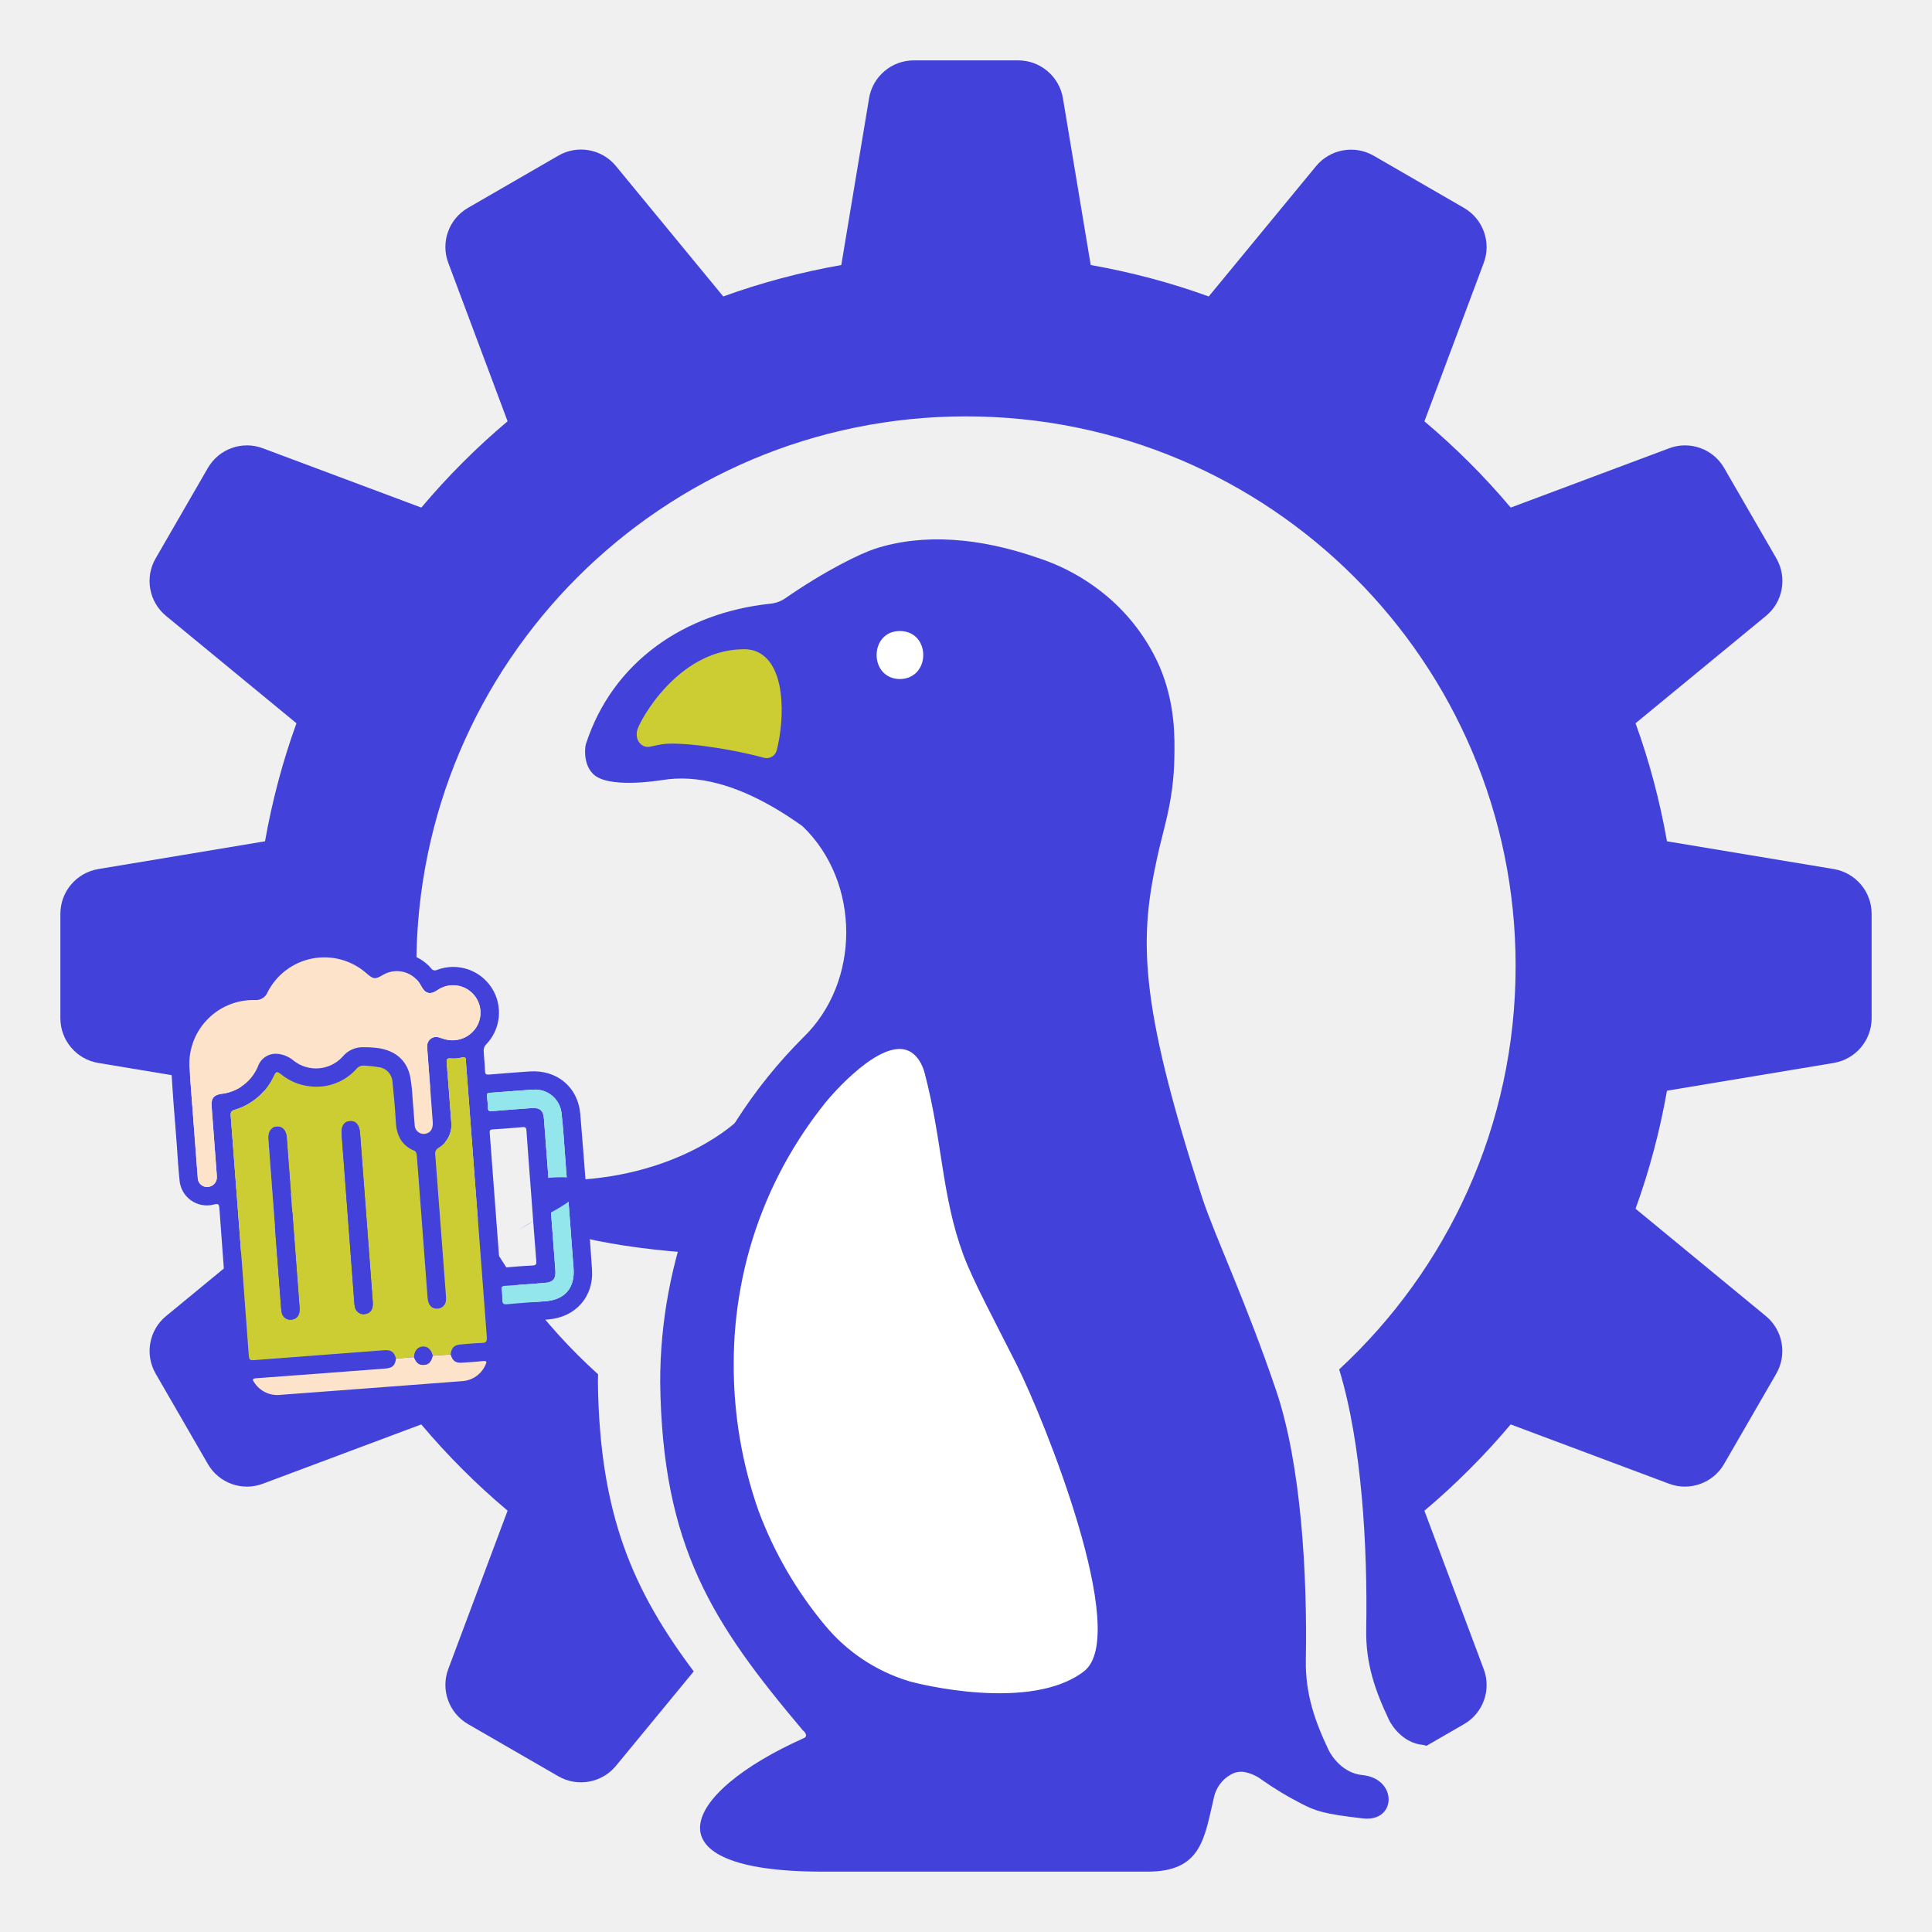
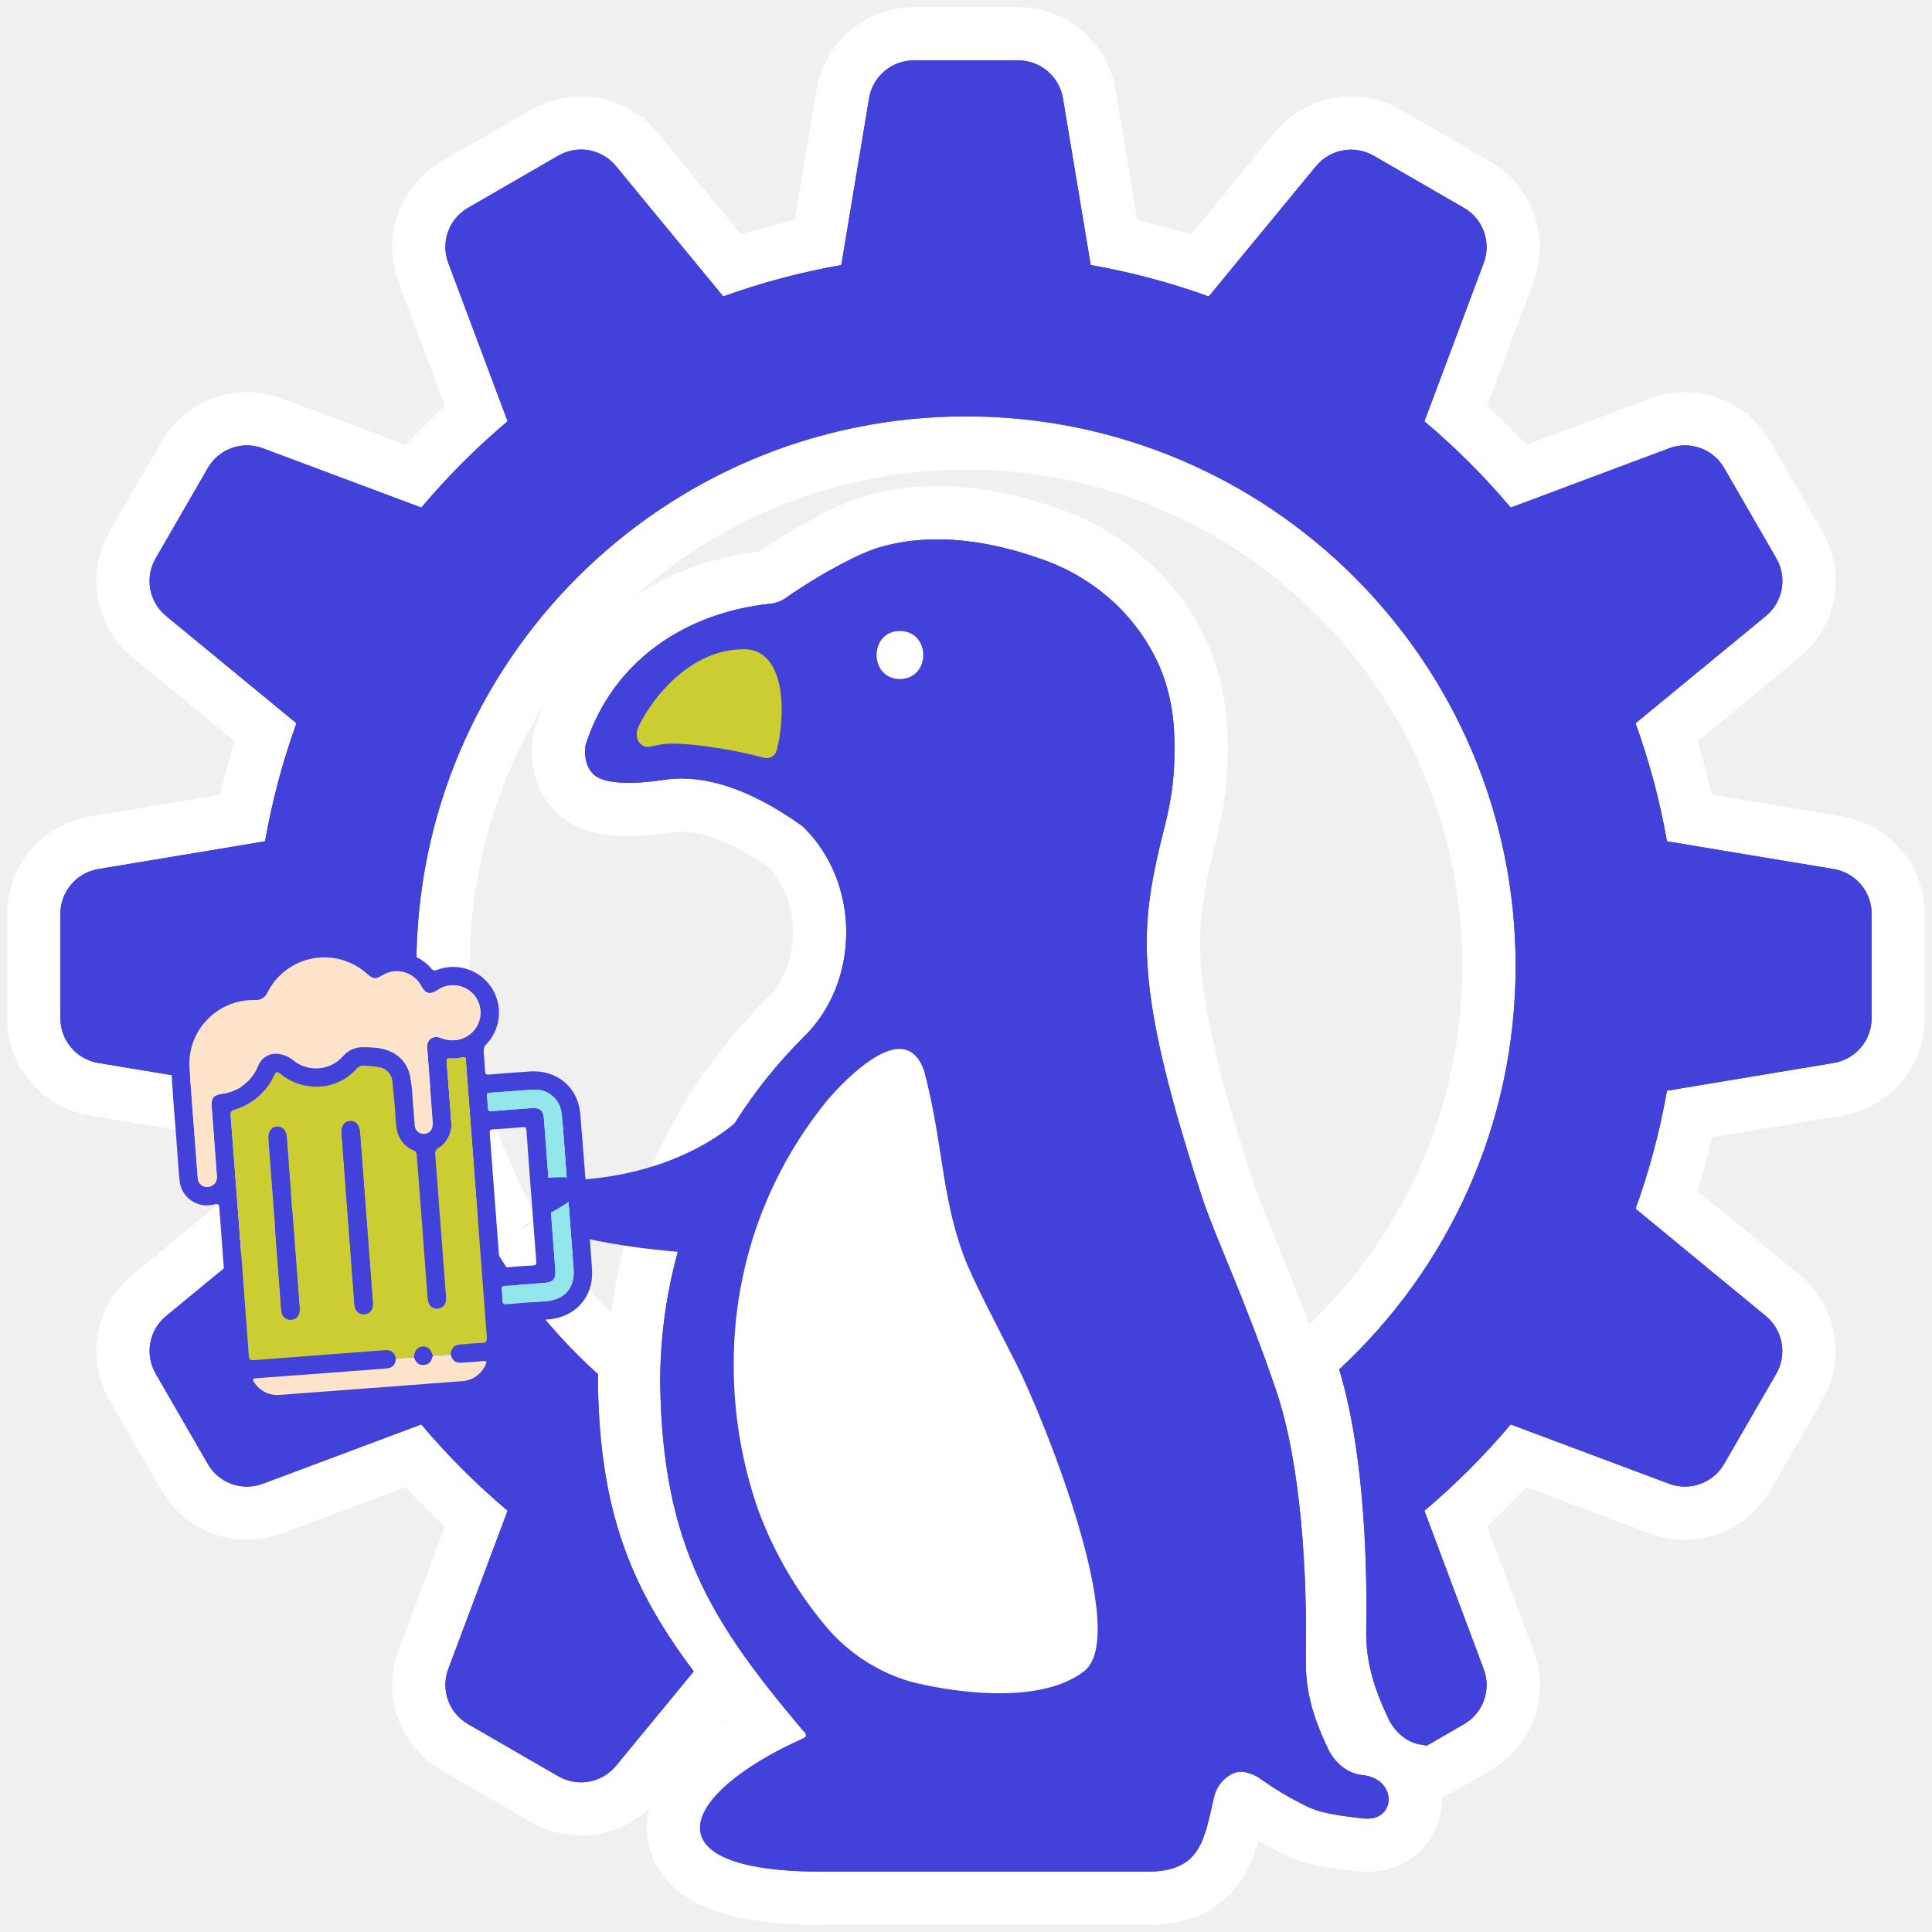
<svg xmlns="http://www.w3.org/2000/svg" xmlns:ns1="http://vectornator.io" height="100%" stroke-miterlimit="10" style="fill-rule:nonzero;clip-rule:evenodd;stroke-linecap:round;stroke-linejoin:round;" version="1.1" viewBox="0 0 181.44 181.44" width="100%" xml:space="preserve">
  <defs />
+   <g id="Layer-5" ns1:layerName="Layer 5">
+     <g opacity="1">
+       <path d="M85.814 5.67C83.739 5.67 81.957 7.175 81.617 9.225L79.009 24.889C75.195 25.563 71.485 26.549 67.924 27.841L57.846 15.598C56.528 13.991 54.239 13.572 52.436 14.618L43.954 19.518C42.151 20.556 41.367 22.745 42.099 24.684L47.669 39.563C44.742 42.028 42.034 44.742 39.568 47.669L24.684 42.099C22.745 41.367 20.556 42.151 19.518 43.954L14.618 52.436C13.572 54.239 13.991 56.528 15.598 57.846L27.841 67.924C26.549 71.485 25.563 75.195 24.889 79.009L9.225 81.617C7.175 81.966 5.67 83.736 5.67 85.82L5.67 95.626C5.67 97.701 7.175 99.483 9.225 99.823L24.889 102.431C25.563 106.245 26.549 109.955 27.841 113.516L15.598 123.594C13.991 124.912 13.58 127.201 14.618 129.004L19.518 137.486C20.556 139.289 22.745 140.073 24.684 139.341L39.563 133.771C42.028 136.698 44.742 139.406 47.669 141.872L42.099 156.744C41.367 158.692 42.159 160.879 43.954 161.916L52.436 166.816C54.239 167.854 56.528 167.435 57.846 165.836L65.15 156.966C59.479 149.395 56.303 142.281 56.152 129.79C56.152 129.548 56.164 129.306 56.168 129.064C45.69 119.617 39.103 105.939 39.103 90.72C39.103 62.213 62.213 39.103 90.72 39.103C119.227 39.103 142.337 62.213 142.337 90.72C142.337 105.697 135.953 119.176 125.764 128.605C127.898 135.544 128.443 145.325 128.306 153.062C128.249 156.257 129.167 158.828 130.438 161.506C130.747 162.158 131.82 163.694 133.605 163.865C133.742 163.878 133.85 163.923 133.976 163.948L137.486 161.922C139.289 160.884 140.073 158.695 139.341 156.756L133.771 141.877C136.698 139.412 139.406 136.698 141.872 133.771L156.744 139.341C158.692 140.073 160.879 139.281 161.916 137.486L166.816 129.004C167.854 127.201 167.435 124.912 165.836 123.594L153.599 113.516C154.891 109.955 155.877 106.245 156.551 102.431L172.215 99.823C174.265 99.474 175.77 97.704 175.77 95.62L175.77 85.814C175.77 83.739 174.265 81.957 172.215 81.617L156.551 79.009C155.877 75.195 154.891 71.485 153.599 67.924L165.842 57.846C167.449 56.528 167.86 54.239 166.822 52.436L161.922 43.954C160.884 42.151 158.695 41.367 156.756 42.099L141.877 47.669C139.412 44.742 136.698 42.034 133.771 39.568L139.341 24.695C140.073 22.748 139.281 20.561 137.486 19.524L129.004 14.623C127.201 13.586 124.912 14.005 123.594 15.604L113.516 27.841C109.955 26.549 106.245 25.563 102.431 24.889L99.823 9.225C99.474 7.175 97.704 5.67 95.62 5.67L85.814 5.67Z" fill="#4242db" fill-rule="evenodd" opacity="1" stroke="#ffffff" stroke-linecap="round" stroke-linejoin="round" stroke-width="10" />
+       <g opacity="1">
+         <path d="M127.986 170.773C124.26 170.345 123.521 170.064 122.173 169.363C120.887 168.706 119.65 167.957 118.471 167.123C117.967 166.746 117.379 166.497 116.757 166.398C116.333 166.358 115.908 166.457 115.545 166.68C114.757 167.138 114.198 167.906 114.004 168.796C113.101 172.659 112.834 175.777 107.774 175.77L77.219 175.77C60.553 175.777 63.883 168.425 75.486 163.233C75.892 163.067 75.624 162.672 75.395 162.499C66.921 152.446 62.188 145.253 62.001 129.792C61.999 126.996 62.254 124.206 62.763 121.456L62.763 121.453C63.822 115.675 65.998 110.16 69.169 105.216L69.172 105.208C70.962 102.413 73.048 99.818 75.395 97.469C80.838 92.255 80.827 82.855 75.395 77.62C75.363 77.62 75.363 77.62 75.363 77.588C69.363 73.298 65.126 72.801 62.279 73.245C61.817 73.316 57.08 74.085 55.693 72.677L55.681 72.665C54.85 71.814 54.936 70.554 54.96 70.295C54.964 70.151 54.986 70.008 55.026 69.87C57.55 62.105 64.329 57.548 72.294 56.702C72.787 56.663 73.262 56.502 73.677 56.233C77.556 53.543 80.833 51.972 82.176 51.535C86.719 50.058 92.022 50.507 97.382 52.364C99.981 53.195 102.375 54.566 104.407 56.386C106.338 58.124 107.876 60.254 108.918 62.634C110.387 66.117 110.325 69.275 110.286 71.227C110.268 72.164 110.199 73.099 110.08 74.029C109.762 76.508 109.152 78.331 108.667 80.569C107.058 87.986 106.819 93.788 112.917 112.52C114.033 115.947 116.996 122.179 119.838 130.562C122.201 137.532 122.778 147.837 122.635 155.895C122.578 159.091 123.497 161.663 124.768 164.341C125.077 164.993 126.152 166.529 127.937 166.701C131.259 167.02 131.193 171.142 127.986 170.773Z" fill="#4242db" fill-rule="evenodd" opacity="1" stroke="#ffffff" stroke-linecap="round" stroke-linejoin="round" stroke-width="10" />
+         <path d="M69.638 60.977C63.61 61.126 60.05 67.713 59.836 68.597C59.774 68.859 59.781 69.132 59.857 69.391C59.947 69.671 60.143 69.906 60.403 70.045C60.627 70.154 60.884 70.177 61.124 70.107C61.538 70.027 61.797 69.954 62.242 69.888C63.769 69.66 68.116 70.191 71.749 71.164C71.999 71.232 72.266 71.197 72.49 71.067C72.714 70.937 72.877 70.722 72.942 70.472C73.711 67.49 73.85 62.16 70.882 61.122C70.481 60.995 70.059 60.946 69.638 60.977Z" fill="#cccc33" fill-rule="evenodd" opacity="1" stroke="#ffffff" stroke-linecap="round" stroke-linejoin="round" stroke-width="10" />
+         <path d="M84.501 63.772C81.597 63.738 81.603 59.277 84.501 59.261C87.439 59.27 87.442 63.744 84.501 63.772Z" fill="#ffffff" fill-rule="evenodd" opacity="1" stroke="#ffffff" stroke-linecap="round" stroke-linejoin="round" stroke-width="10" />
+         <path d="M77.52 103.545C76.863 104.357 76.182 105.31 76.182 105.31C75.69 105.998 75.306 106.582 75.05 106.983L75.047 106.989C72.331 111.225 70.467 115.95 69.559 120.899L69.559 120.902C69.124 123.258 68.905 125.648 68.906 128.043C68.884 132.749 69.669 137.423 71.228 141.863C72.689 145.789 74.806 149.437 77.49 152.653C79.531 155.113 82.244 156.924 85.298 157.865C85.319 157.871 85.34 157.878 85.361 157.884C86.231 158.148 96.817 160.798 101.8 156.957C106.224 153.547 98.033 133.241 95.477 128.157C93.49 124.205 91.374 120.281 90.479 117.868C88.416 112.303 88.531 107.221 86.837 100.772C86.647 100.051 86.171 99.016 85.225 98.646C82.639 97.636 78.273 102.613 77.52 103.545Z" fill="#ffffff" fill-rule="evenodd" opacity="1" stroke="#ffffff" stroke-linecap="round" stroke-linejoin="round" stroke-width="10" />
+       </g>
+     </g>
+   </g>
  <g id="Layer-2" ns1:layerName="Layer 2">
    <path d="M53.718 110.83C53.258 110.849 52.789 110.859 52.309 110.859" fill="#4242db" fill-rule="evenodd" opacity="1" stroke="none" />
    <path d="M53.941 116.04C59.289 117.411 68.004 118.355 80.277 117.726C88.285 117.315 69.319 105.189 69.319 105.189C69.319 105.189 64.119 110.39 53.718 110.83" fill="#4242db" fill-rule="evenodd" opacity="1" stroke="none" />
+     <g opacity="1">
+       <path d="M85.814 5.67C83.739 5.67 81.957 7.175 81.617 9.225L79.009 24.889C75.195 25.563 71.485 26.549 67.924 27.841L57.846 15.598C56.528 13.991 54.239 13.572 52.436 14.618L43.954 19.518C42.151 20.556 41.367 22.745 42.099 24.684L47.669 39.563C44.742 42.028 42.034 44.742 39.568 47.669L24.684 42.099C22.745 41.367 20.556 42.151 19.518 43.954L14.618 52.436C13.572 54.239 13.991 56.528 15.598 57.846L27.841 67.924C26.549 71.485 25.563 75.195 24.889 79.009L9.225 81.617C7.175 81.966 5.67 83.736 5.67 85.82L5.67 95.626C5.67 97.701 7.175 99.483 9.225 99.823L24.889 102.431C25.563 106.245 26.549 109.955 27.841 113.516L15.598 123.594C13.991 124.912 13.58 127.201 14.618 129.004L19.518 137.486C20.556 139.289 22.745 140.073 24.684 139.341L39.563 133.771C42.028 136.698 44.742 139.406 47.669 141.872L42.099 156.744C41.367 158.692 42.159 160.879 43.954 161.916L52.436 166.816C54.239 167.854 56.528 167.435 57.846 165.836L65.15 156.966C59.479 149.395 56.303 142.281 56.152 129.79C56.152 129.548 56.164 129.306 56.168 129.064C45.69 119.617 39.103 105.939 39.103 90.72C39.103 62.213 62.213 39.103 90.72 39.103C119.227 39.103 142.337 62.213 142.337 90.72C142.337 105.697 135.953 119.176 125.764 128.605C127.898 135.544 128.443 145.325 128.306 153.062C128.249 156.257 129.167 158.828 130.438 161.506C130.747 162.158 131.82 163.694 133.605 163.865C133.742 163.878 133.85 163.923 133.976 163.948L137.486 161.922C139.289 160.884 140.073 158.695 139.341 156.756L133.771 141.877C136.698 139.412 139.406 136.698 141.872 133.771L156.744 139.341C158.692 140.073 160.879 139.281 161.916 137.486L166.816 129.004C167.854 127.201 167.435 124.912 165.836 123.594L153.599 113.516C154.891 109.955 155.877 106.245 156.551 102.431L172.215 99.823C174.265 99.474 175.77 97.704 175.77 95.62L175.77 85.814C175.77 83.739 174.265 81.957 172.215 81.617L156.551 79.009C155.877 75.195 154.891 71.485 153.599 67.924L165.842 57.846C167.449 56.528 167.86 54.239 166.822 52.436L161.922 43.954C160.884 42.151 158.695 41.367 156.756 42.099L141.877 47.669C139.412 44.742 136.698 42.034 133.771 39.568L139.341 24.695C140.073 22.748 139.281 20.561 137.486 19.524L129.004 14.623C127.201 13.586 124.912 14.005 123.594 15.604L113.516 27.841C109.955 26.549 106.245 25.563 102.431 24.889L99.823 9.225C99.474 7.175 97.704 5.67 95.62 5.67L85.814 5.67Z" fill="#4242db" fill-rule="evenodd" opacity="1" stroke="none" />
+       <g opacity="1">
+         <path d="M127.986 170.773C124.26 170.345 123.521 170.064 122.173 169.363C120.887 168.706 119.65 167.957 118.471 167.123C117.967 166.746 117.379 166.497 116.757 166.398C116.333 166.358 115.908 166.457 115.545 166.68C114.757 167.138 114.198 167.906 114.004 168.796C113.101 172.659 112.834 175.777 107.774 175.77L77.219 175.77C60.553 175.777 63.883 168.425 75.486 163.233C75.892 163.067 75.624 162.672 75.395 162.499C66.921 152.446 62.188 145.253 62.001 129.792C61.999 126.996 62.254 124.206 62.763 121.456L62.763 121.453C63.822 115.675 65.998 110.16 69.169 105.216L69.172 105.208C70.962 102.413 73.048 99.818 75.395 97.469C80.838 92.255 80.827 82.855 75.395 77.62C75.363 77.62 75.363 77.62 75.363 77.588C69.363 73.298 65.126 72.801 62.279 73.245C61.817 73.316 57.08 74.085 55.693 72.677L55.681 72.665C54.85 71.814 54.936 70.554 54.96 70.295C54.964 70.151 54.986 70.008 55.026 69.87C57.55 62.105 64.329 57.548 72.294 56.702C72.787 56.663 73.262 56.502 73.677 56.233C77.556 53.543 80.833 51.972 82.176 51.535C86.719 50.058 92.022 50.507 97.382 52.364C99.981 53.195 102.375 54.566 104.407 56.386C106.338 58.124 107.876 60.254 108.918 62.634C110.387 66.117 110.325 69.275 110.286 71.227C110.268 72.164 110.199 73.099 110.08 74.029C109.762 76.508 109.152 78.331 108.667 80.569C107.058 87.986 106.819 93.788 112.917 112.52C114.033 115.947 116.996 122.179 119.838 130.562C122.201 137.532 122.778 147.837 122.635 155.895C122.578 159.091 123.497 161.663 124.768 164.341C125.077 164.993 126.152 166.529 127.937 166.701C131.259 167.02 131.193 171.142 127.986 170.773Z" fill="#4242db" fill-rule="evenodd" opacity="1" stroke="none" />
+         <path d="M69.638 60.977C63.61 61.126 60.05 67.713 59.836 68.597C59.774 68.859 59.781 69.132 59.857 69.391C59.947 69.671 60.143 69.906 60.403 70.045C60.627 70.154 60.884 70.177 61.124 70.107C61.538 70.027 61.797 69.954 62.242 69.888C63.769 69.66 68.116 70.191 71.749 71.164C71.999 71.232 72.266 71.197 72.49 71.067C72.714 70.937 72.877 70.722 72.942 70.472C73.711 67.49 73.85 62.16 70.882 61.122C70.481 60.995 70.059 60.946 69.638 60.977Z" fill="#cccc33" fill-rule="evenodd" opacity="1" stroke="none" />
+         <path d="M84.501 63.772C81.597 63.738 81.603 59.277 84.501 59.261C87.439 59.27 87.442 63.744 84.501 63.772Z" fill="#ffffff" fill-rule="evenodd" opacity="1" stroke="none" />
+         <path d="M77.52 103.545C76.863 104.357 76.182 105.31 76.182 105.31C75.69 105.998 75.306 106.582 75.05 106.983L75.047 106.989C72.331 111.225 70.467 115.95 69.559 120.899L69.559 120.902C69.124 123.258 68.905 125.648 68.906 128.043C68.884 132.749 69.669 137.423 71.228 141.863C72.689 145.789 74.806 149.437 77.49 152.653C79.531 155.113 82.244 156.924 85.298 157.865C85.319 157.871 85.34 157.878 85.361 157.884C86.231 158.148 96.817 160.798 101.8 156.957C106.224 153.547 98.033 133.241 95.477 128.157C93.49 124.205 91.374 120.281 90.479 117.868C88.416 112.303 88.531 107.221 86.837 100.772C86.647 100.051 86.171 99.016 85.225 98.646C82.639 97.636 78.273 102.613 77.52 103.545Z" fill="#ffffff" fill-rule="evenodd" opacity="1" stroke="none" />
+       </g>
+     </g>
  </g>
  <g id="Layer-1" ns1:layerName="Layer 1">
    <g opacity="1">
      <path d="M85.814 5.67C83.739 5.67 81.957 7.175 81.617 9.225L79.009 24.889C75.195 25.563 71.485 26.549 67.924 27.841L57.846 15.598C56.528 13.991 54.239 13.572 52.436 14.618L43.954 19.518C42.151 20.556 41.367 22.745 42.099 24.684L47.669 39.563C44.742 42.028 42.034 44.742 39.568 47.669L24.684 42.099C22.745 41.367 20.556 42.151 19.518 43.954L14.618 52.436C13.572 54.239 13.991 56.528 15.598 57.846L27.841 67.924C26.549 71.485 25.563 75.195 24.889 79.009L9.225 81.617C7.175 81.966 5.67 83.736 5.67 85.82L5.67 95.626C5.67 97.701 7.175 99.483 9.225 99.823L24.889 102.431C25.563 106.245 26.549 109.955 27.841 113.516L15.598 123.594C13.991 124.912 13.58 127.201 14.618 129.004L19.518 137.486C20.556 139.289 22.745 140.073 24.684 139.341L39.563 133.771C42.028 136.698 44.742 139.406 47.669 141.872L42.099 156.744C41.367 158.692 42.159 160.879 43.954 161.916L52.436 166.816C54.239 167.854 56.528 167.435 57.846 165.836L65.15 156.966C59.479 149.395 56.303 142.281 56.152 129.79C56.152 129.548 56.164 129.306 56.168 129.064C45.69 119.617 39.103 105.939 39.103 90.72C39.103 62.213 62.213 39.103 90.72 39.103C119.227 39.103 142.337 62.213 142.337 90.72C142.337 105.697 135.953 119.176 125.764 128.605C127.898 135.544 128.443 145.325 128.306 153.062C128.249 156.257 129.167 158.828 130.438 161.506C130.747 162.158 131.82 163.694 133.605 163.865C133.742 163.878 133.85 163.923 133.976 163.948L137.486 161.922C139.289 160.884 140.073 158.695 139.341 156.756L133.771 141.877C136.698 139.412 139.406 136.698 141.872 133.771L156.744 139.341C158.692 140.073 160.879 139.281 161.916 137.486L166.816 129.004C167.854 127.201 167.435 124.912 165.836 123.594L153.599 113.516C154.891 109.955 155.877 106.245 156.551 102.431L172.215 99.823C174.265 99.474 175.77 97.704 175.77 95.62L175.77 85.814C175.77 83.739 174.265 81.957 172.215 81.617L156.551 79.009C155.877 75.195 154.891 71.485 153.599 67.924L165.842 57.846C167.449 56.528 167.86 54.239 166.822 52.436L161.922 43.954C160.884 42.151 158.695 41.367 156.756 42.099L141.877 47.669C139.412 44.742 136.698 42.034 133.771 39.568L139.341 24.695C140.073 22.748 139.281 20.561 137.486 19.524L129.004 14.623C127.201 13.586 124.912 14.005 123.594 15.604L113.516 27.841C109.955 26.549 106.245 25.563 102.431 24.889L99.823 9.225C99.474 7.175 97.704 5.67 95.62 5.67L85.814 5.67Z" fill="#4242db" fill-rule="evenodd" opacity="1" stroke="none" />
      <g opacity="1">
        <path d="M127.986 170.773C124.26 170.345 123.521 170.064 122.173 169.363C120.887 168.706 119.65 167.957 118.471 167.123C117.967 166.746 117.379 166.497 116.757 166.398C116.333 166.358 115.908 166.457 115.545 166.68C114.757 167.138 114.198 167.906 114.004 168.796C113.101 172.659 112.834 175.777 107.774 175.77L77.219 175.77C60.553 175.777 63.883 168.425 75.486 163.233C75.892 163.067 75.624 162.672 75.395 162.499C66.921 152.446 62.188 145.253 62.001 129.792C61.999 126.996 62.254 124.206 62.763 121.456L62.763 121.453C63.822 115.675 65.998 110.16 69.169 105.216L69.172 105.208C70.962 102.413 73.048 99.818 75.395 97.469C80.838 92.255 80.827 82.855 75.395 77.62C75.363 77.62 75.363 77.62 75.363 77.588C69.363 73.298 65.126 72.801 62.279 73.245C61.817 73.316 57.08 74.085 55.693 72.677L55.681 72.665C54.85 71.814 54.936 70.554 54.96 70.295C54.964 70.151 54.986 70.008 55.026 69.87C57.55 62.105 64.329 57.548 72.294 56.702C72.787 56.663 73.262 56.502 73.677 56.233C77.556 53.543 80.833 51.972 82.176 51.535C86.719 50.058 92.022 50.507 97.382 52.364C99.981 53.195 102.375 54.566 104.407 56.386C106.338 58.124 107.876 60.254 108.918 62.634C110.387 66.117 110.325 69.275 110.286 71.227C110.268 72.164 110.199 73.099 110.08 74.029C109.762 76.508 109.152 78.331 108.667 80.569C107.058 87.986 106.819 93.788 112.917 112.52C114.033 115.947 116.996 122.179 119.838 130.562C122.201 137.532 122.778 147.837 122.635 155.895C122.578 159.091 123.497 161.663 124.768 164.341C125.077 164.993 126.152 166.529 127.937 166.701C131.259 167.02 131.193 171.142 127.986 170.773Z" fill="#4242db" fill-rule="evenodd" opacity="1" stroke="none" />
        <path d="M69.638 60.977C63.61 61.126 60.05 67.713 59.836 68.597C59.774 68.859 59.781 69.132 59.857 69.391C59.947 69.671 60.143 69.906 60.403 70.045C60.627 70.154 60.884 70.177 61.124 70.107C61.538 70.027 61.797 69.954 62.242 69.888C63.769 69.66 68.116 70.191 71.749 71.164C71.999 71.232 72.266 71.197 72.49 71.067C72.714 70.937 72.877 70.722 72.942 70.472C73.711 67.49 73.85 62.16 70.882 61.122C70.481 60.995 70.059 60.946 69.638 60.977Z" fill="#cccc33" fill-rule="evenodd" opacity="1" stroke="none" />
        <path d="M84.501 63.772C81.597 63.738 81.603 59.277 84.501 59.261C87.439 59.27 87.442 63.744 84.501 63.772Z" fill="#ffffff" fill-rule="evenodd" opacity="1" stroke="none" />
        <path d="M77.52 103.545C76.863 104.357 76.182 105.31 76.182 105.31C75.69 105.998 75.306 106.582 75.05 106.983L75.047 106.989C72.331 111.225 70.467 115.95 69.559 120.899L69.559 120.902C69.124 123.258 68.905 125.648 68.906 128.043C68.884 132.749 69.669 137.423 71.228 141.863C72.689 145.789 74.806 149.437 77.49 152.653C79.531 155.113 82.244 156.924 85.298 157.865C85.319 157.871 85.34 157.878 85.361 157.884C86.231 158.148 96.817 160.798 101.8 156.957C106.224 153.547 98.033 133.241 95.477 128.157C93.49 124.205 91.374 120.281 90.479 117.868C88.416 112.303 88.531 107.221 86.837 100.772C86.647 100.051 86.171 99.016 85.225 98.646C82.639 97.636 78.273 102.613 77.52 103.545Z" fill="#ffffff" fill-rule="evenodd" opacity="1" stroke="none" />
      </g>
    </g>
  </g>
  <g id="Layer-3" ns1:layerName="Layer 3">
    <path d="M25.555 132.785C25.475 132.736 25.391 132.695 25.303 132.665C23.178 132.193 21.903 130.74 21.734 128.551C21.349 123.539 20.973 118.527 20.606 113.514C20.577 113.109 20.531 113.006 20.077 113.121C19.336 113.315 18.547 113.169 17.925 112.722C17.302 112.275 16.911 111.575 16.858 110.811C16.741 109.697 16.678 108.578 16.598 107.461C16.417 104.94 16.164 102.421 16.079 99.897C15.964 96.488 18.491 93.271 21.795 92.449C22.207 92.325 22.633 92.251 23.063 92.228C23.488 92.232 23.878 91.992 24.065 91.61C25.232 89.856 27.068 88.658 29.144 88.297C31.22 87.937 33.352 88.445 35.042 89.703C35.207 89.859 35.452 89.895 35.656 89.795C37.34 89.095 39.282 89.551 40.48 90.926C40.595 91.12 40.843 91.19 41.043 91.085C42.934 90.368 45.068 91.067 46.169 92.762C47.27 94.458 47.039 96.692 45.615 98.127C45.491 98.271 45.423 98.455 45.423 98.645C45.445 99.29 45.529 99.933 45.55 100.579C45.56 100.901 45.683 100.936 45.964 100.912C47.209 100.803 48.456 100.715 49.701 100.624C52.283 100.434 54.284 102.068 54.498 104.65C54.9 109.502 55.266 114.357 55.597 119.214C55.773 121.798 54.038 123.717 51.459 123.917C50.228 124.012 48.997 124.12 47.764 124.185C47.389 124.205 47.331 124.327 47.366 124.669C47.447 125.454 47.514 126.243 47.528 127.032C47.6 129.045 46.241 130.829 44.281 131.294C44.251 131.302 44.23 131.349 44.205 131.378L25.555 132.785ZM42.32 127.199C42.406 126.556 42.652 126.312 43.281 126.261C43.925 126.209 44.569 126.137 45.214 126.124C45.633 126.116 45.753 126.011 45.718 125.56C45.054 116.969 44.402 108.376 43.762 99.783C43.754 99.726 43.75 99.668 43.75 99.611C43.764 99.331 43.677 99.242 43.373 99.314C43.039 99.4 42.693 99.429 42.35 99.401C41.983 99.362 41.923 99.464 41.951 99.807C42.105 101.639 42.235 103.472 42.373 105.306C42.507 106.287 42.051 107.256 41.21 107.779C40.957 107.905 40.82 108.186 40.876 108.463C41.215 112.831 41.546 117.199 41.87 121.567C41.89 121.753 41.894 121.939 41.883 122.125C41.856 122.579 41.467 122.924 41.014 122.899C40.505 122.894 40.207 122.542 40.156 121.866C39.9 118.5 39.646 115.135 39.393 111.769C39.31 110.666 39.232 109.563 39.137 108.461C39.125 108.329 39.05 108.129 38.951 108.089C37.714 107.586 37.237 106.625 37.172 105.349C37.107 104.102 36.985 102.857 36.86 101.615C36.829 100.924 36.323 100.348 35.643 100.228C35.163 100.148 34.68 100.096 34.195 100.072C33.907 100.051 33.628 100.178 33.453 100.408C32.361 101.61 30.757 102.211 29.144 102.023C28.139 101.923 27.184 101.53 26.4 100.893C25.998 100.582 25.926 100.612 25.713 101.048C25.007 102.584 23.672 103.74 22.051 104.219C21.721 104.321 21.642 104.445 21.667 104.778C22.244 112.296 22.811 119.815 23.367 127.334C23.395 127.709 23.515 127.76 23.856 127.734C27.922 127.415 31.989 127.106 36.057 126.806C36.729 126.755 37.003 126.947 37.191 127.585C37.099 128.245 36.856 128.475 36.186 128.526C32.148 128.832 28.109 129.134 24.07 129.434C23.723 129.46 23.676 129.545 23.871 129.822C24.395 130.641 25.336 131.096 26.303 130.997C28.695 130.821 31.087 130.641 33.478 130.458C36.786 130.208 40.095 129.963 43.402 129.706C44.359 129.651 45.204 129.064 45.59 128.187C45.726 127.915 45.731 127.779 45.349 127.822C44.708 127.895 44.061 127.928 43.417 127.974C42.784 128.018 42.503 127.817 42.32 127.199L42.32 127.199ZM18.158 105.164L18.18 105.465C18.309 107.169 18.433 108.873 18.57 110.576C18.563 110.825 18.662 111.064 18.842 111.234C19.022 111.405 19.267 111.491 19.514 111.47C19.761 111.456 19.992 111.342 20.152 111.153C20.313 110.965 20.389 110.719 20.364 110.473C20.363 110.316 20.344 110.158 20.332 110.001C20.178 107.953 20.02 105.905 19.871 103.857C19.819 103.144 20.094 102.824 20.799 102.727C20.985 102.706 21.168 102.673 21.349 102.628C22.652 102.3 23.723 101.374 24.234 100.131C24.5 99.387 25.227 98.911 26.015 98.965C26.591 99.009 27.137 99.234 27.577 99.608C28.97 100.713 30.98 100.551 32.176 99.235C32.656 98.65 33.382 98.322 34.139 98.347C34.612 98.346 35.084 98.375 35.554 98.434C37.078 98.682 38.152 99.491 38.509 101.044C38.632 101.707 38.709 102.378 38.741 103.052C38.818 103.91 38.862 104.771 38.943 105.629C38.941 105.9 39.068 106.156 39.285 106.319C39.503 106.481 39.785 106.53 40.044 106.451C40.476 106.332 40.684 105.956 40.639 105.35C40.474 103.13 40.307 100.911 40.139 98.691C40.122 98.534 40.115 98.376 40.118 98.219C40.121 97.948 40.253 97.695 40.474 97.539C40.695 97.382 40.978 97.342 41.234 97.429C41.454 97.491 41.668 97.579 41.891 97.628C43.08 97.905 44.306 97.335 44.859 96.246C45.382 95.187 45.117 93.907 44.217 93.142C43.316 92.377 42.011 92.322 41.05 93.009C40.399 93.437 39.943 93.322 39.574 92.635C39.261 91.996 38.695 91.515 38.014 91.309C37.332 91.103 36.595 91.19 35.979 91.549C35.227 91.991 35.078 91.978 34.428 91.415C33.042 90.184 31.163 89.667 29.343 90.014C27.522 90.361 25.965 91.533 25.128 93.187C24.935 93.661 24.458 93.956 23.948 93.918C22.23 93.871 20.574 94.562 19.4 95.817C18.225 97.072 17.645 98.77 17.807 100.481C17.914 102.043 18.04 103.603 18.158 105.164ZM53.334 112.074C53.26 111.086 53.188 110.098 53.11 109.11C52.989 107.563 52.907 106.012 52.728 104.473C52.551 103.187 51.415 102.254 50.12 102.331C48.743 102.408 47.37 102.537 45.994 102.628C45.756 102.643 45.711 102.733 45.734 102.945C45.774 103.301 45.809 103.66 45.813 104.019C45.817 104.295 45.902 104.378 46.191 104.352C47.421 104.243 48.654 104.159 49.885 104.067C50.706 104.006 51.023 104.27 51.085 105.09C51.444 109.83 51.802 114.571 52.157 119.311C52.217 120.104 51.937 120.422 51.148 120.483C49.903 120.578 48.657 120.679 47.41 120.758C47.143 120.775 47.065 120.856 47.103 121.118C47.153 121.431 47.176 121.746 47.173 122.063C47.167 122.409 47.266 122.522 47.64 122.485C48.826 122.367 50.017 122.295 51.205 122.205C53.046 122.066 54.003 120.959 53.865 119.121C53.69 116.772 53.513 114.423 53.334 112.074ZM49.897 112.322C49.742 110.275 49.583 108.228 49.44 106.181C49.421 105.906 49.349 105.825 49.064 105.852C48.136 105.941 47.204 106.008 46.273 106.064C46.026 106.079 45.973 106.157 45.992 106.398C46.31 110.519 46.621 114.642 46.925 118.764C46.942 119.005 47.007 119.075 47.253 119.052C48.168 118.968 49.084 118.891 50.001 118.848C50.33 118.832 50.391 118.734 50.365 118.418C50.196 116.387 50.05 114.354 49.897 112.322Z" fill="#4242db" fill-rule="evenodd" opacity="1" stroke="none" />
    <path d="M37.191 127.585C37.003 126.947 36.729 126.755 36.057 126.806C31.989 127.112 27.922 127.421 23.856 127.734C23.515 127.76 23.395 127.709 23.367 127.334C22.812 119.815 22.246 112.296 21.667 104.778C21.642 104.445 21.721 104.321 22.051 104.219C23.672 103.74 25.007 102.584 25.713 101.048C25.926 100.612 25.998 100.582 26.4 100.893C27.184 101.53 28.139 101.923 29.144 102.023C30.757 102.211 32.362 101.61 33.453 100.408C33.628 100.177 33.907 100.051 34.195 100.072C34.68 100.096 35.164 100.148 35.643 100.228C36.323 100.348 36.829 100.924 36.86 101.615C36.986 102.857 37.107 104.102 37.172 105.349C37.237 106.625 37.714 107.586 38.951 108.089C39.05 108.129 39.126 108.329 39.137 108.461C39.232 109.563 39.31 110.666 39.394 111.769C39.647 115.135 39.901 118.5 40.156 121.866C40.207 122.542 40.505 122.894 41.014 122.899C41.467 122.924 41.856 122.579 41.883 122.125C41.894 121.939 41.89 121.753 41.87 121.567C41.542 117.199 41.211 112.831 40.876 108.463C40.82 108.186 40.957 107.905 41.21 107.779C42.051 107.256 42.507 106.287 42.373 105.306C42.235 103.472 42.105 101.639 41.951 99.807C41.923 99.464 41.983 99.362 42.35 99.401C42.694 99.429 43.039 99.4 43.373 99.314C43.677 99.242 43.764 99.331 43.75 99.611C43.751 99.668 43.755 99.726 43.762 99.782C44.41 108.375 45.062 116.968 45.718 125.56C45.753 126.011 45.633 126.116 45.214 126.124C44.569 126.137 43.925 126.209 43.281 126.261C42.653 126.312 42.406 126.556 42.32 127.198L40.628 127.325C40.497 126.741 40.157 126.432 39.686 126.468C39.214 126.504 38.924 126.861 38.883 127.457L37.191 127.585ZM25.801 114.914C25.998 117.533 26.196 120.152 26.395 122.772C26.403 122.958 26.429 123.143 26.471 123.324C26.572 123.716 26.943 123.975 27.345 123.935C27.891 123.896 28.185 123.497 28.134 122.824C27.734 117.484 27.332 112.146 26.926 106.807C26.876 106.143 26.515 105.768 25.988 105.804C25.462 105.84 25.159 106.27 25.198 106.927C25.204 107.027 25.213 107.127 25.221 107.227L25.801 114.914ZM34.409 114.308C34.21 111.675 34.011 109.041 33.812 106.407C33.754 105.636 33.414 105.241 32.854 105.286C32.295 105.332 32.026 105.77 32.085 106.547C32.481 111.8 32.877 117.053 33.274 122.306C33.282 122.463 33.303 122.62 33.338 122.774C33.432 123.2 33.842 123.479 34.273 123.41C34.792 123.347 35.059 122.956 35.01 122.295C34.812 119.633 34.612 116.97 34.409 114.308L34.409 114.308Z" fill="#cccc33" fill-rule="evenodd" opacity="1" stroke="none" />
    <path d="M18.158 105.164C18.04 103.603 17.914 102.043 17.807 100.481C17.645 98.77 18.225 97.072 19.399 95.817C20.574 94.562 22.23 93.871 23.948 93.918C24.458 93.956 24.935 93.661 25.128 93.187C25.965 91.533 27.522 90.361 29.342 90.014C31.163 89.667 33.042 90.184 34.428 91.415C35.077 91.978 35.227 91.991 35.979 91.549C36.595 91.19 37.331 91.103 38.013 91.309C38.695 91.515 39.261 91.996 39.574 92.635C39.943 93.322 40.399 93.437 41.05 93.009C42.011 92.322 43.316 92.377 44.217 93.142C45.117 93.907 45.382 95.187 44.859 96.246C44.305 97.335 43.08 97.905 41.891 97.627C41.668 97.579 41.454 97.491 41.234 97.429C40.977 97.341 40.695 97.382 40.474 97.539C40.253 97.695 40.121 97.948 40.118 98.218C40.115 98.376 40.121 98.534 40.139 98.691C40.305 100.911 40.472 103.13 40.639 105.35C40.684 105.956 40.476 106.332 40.044 106.451C39.785 106.53 39.503 106.481 39.285 106.319C39.068 106.156 38.941 105.9 38.943 105.629C38.862 104.771 38.818 103.91 38.741 103.052C38.709 102.378 38.631 101.707 38.509 101.044C38.152 99.491 37.078 98.682 35.553 98.434C35.084 98.375 34.612 98.346 34.139 98.347C33.382 98.321 32.656 98.65 32.176 99.235C30.98 100.55 28.969 100.713 27.577 99.608C27.137 99.234 26.591 99.009 26.015 98.965C25.227 98.911 24.5 99.387 24.234 100.131C23.723 101.374 22.652 102.3 21.349 102.628C21.168 102.673 20.985 102.706 20.799 102.727C20.093 102.824 19.819 103.144 19.871 103.857C20.02 105.905 20.178 107.953 20.332 110.001C20.344 110.158 20.363 110.316 20.364 110.473C20.389 110.719 20.313 110.965 20.152 111.153C19.992 111.342 19.761 111.456 19.514 111.47C19.267 111.49 19.022 111.405 18.842 111.234C18.662 111.064 18.562 110.824 18.569 110.576C18.432 108.873 18.309 107.169 18.18 105.465C18.173 105.364 18.166 105.264 18.158 105.164Z" fill="#fde3ca" fill-rule="evenodd" opacity="1" stroke="none" />
    <path d="M53.334 112.074C53.512 114.423 53.689 116.772 53.865 119.121C54.003 120.959 53.047 122.066 51.205 122.205C50.017 122.295 48.826 122.367 47.64 122.485C47.266 122.522 47.167 122.409 47.173 122.063C47.176 121.747 47.153 121.431 47.103 121.118C47.065 120.856 47.143 120.775 47.41 120.759C48.657 120.679 49.903 120.578 51.148 120.483C51.937 120.422 52.217 120.104 52.157 119.311C51.802 114.571 51.445 109.83 51.085 105.09C51.023 104.27 50.706 104.006 49.885 104.067C48.654 104.159 47.421 104.243 46.191 104.353C45.902 104.378 45.817 104.295 45.813 104.019C45.809 103.66 45.774 103.302 45.734 102.945C45.711 102.733 45.756 102.643 45.994 102.628C47.37 102.537 48.743 102.408 50.12 102.331C51.415 102.254 52.551 103.187 52.728 104.473C52.907 106.013 52.989 107.563 53.11 109.11C53.188 110.098 53.26 111.086 53.334 112.074Z" fill="#94e6ed" fill-rule="evenodd" opacity="1" stroke="none" />
    <path d="M37.191 127.585L38.883 127.457C39.093 127.999 39.353 128.205 39.794 128.181C40.255 128.155 40.498 127.905 40.628 127.325L42.32 127.199C42.503 127.817 42.784 128.018 43.416 127.974C44.061 127.928 44.708 127.895 45.349 127.822C45.731 127.779 45.726 127.915 45.59 128.187C45.204 129.064 44.359 129.651 43.402 129.706C40.095 129.964 36.786 130.208 33.478 130.458C31.087 130.638 28.695 130.818 26.303 130.997C25.336 131.096 24.395 130.642 23.871 129.822C23.676 129.545 23.723 129.46 24.07 129.434C28.11 129.139 32.148 128.837 36.186 128.526C36.856 128.475 37.099 128.245 37.191 127.585Z" fill="#fde3ca" fill-rule="evenodd" opacity="1" stroke="none" />
    <path d="M25.801 114.914L25.221 107.227C25.213 107.127 25.204 107.027 25.198 106.927C25.159 106.27 25.462 105.84 25.988 105.804C26.515 105.768 26.876 106.143 26.926 106.807C27.331 112.146 27.734 117.485 28.134 122.824C28.185 123.497 27.891 123.897 27.345 123.935C26.943 123.975 26.572 123.715 26.471 123.324C26.429 123.143 26.403 122.958 26.395 122.772C26.195 120.152 25.997 117.533 25.801 114.914Z" fill="#4242db" fill-rule="evenodd" opacity="1" stroke="none" />
    <path d="M34.409 114.308C34.609 116.971 34.81 119.633 35.01 122.295C35.059 122.956 34.792 123.347 34.273 123.41C33.842 123.479 33.432 123.2 33.338 122.774C33.303 122.62 33.282 122.463 33.274 122.306C32.877 117.053 32.48 111.8 32.085 106.547C32.026 105.77 32.295 105.332 32.854 105.286C33.414 105.241 33.754 105.636 33.812 106.407C34.012 109.041 34.211 111.675 34.409 114.308Z" fill="#4242db" fill-rule="evenodd" opacity="1" stroke="none" />
    <path d="M40.628 127.325C40.498 127.906 40.255 128.155 39.794 128.181C39.353 128.205 39.093 127.999 38.883 127.457C38.924 126.861 39.214 126.504 39.686 126.468C40.157 126.433 40.496 126.741 40.628 127.325Z" fill="#4242db" fill-rule="evenodd" opacity="1" stroke="none" />
  </g>
  <g id="Layer-4" ns1:layerName="Layer 4">
    <path d="M50.345 114.505C49.841 114.836 49.273 115.182 48.638 115.541" fill="#4242db" fill-rule="evenodd" opacity="1" stroke="none" />
    <path d="M49.974 110.815C55.834 109.882 56.516 111.611 50.481 114.505" fill="#4242db" fill-rule="evenodd" opacity="1" stroke="none" />
  </g>
</svg>
